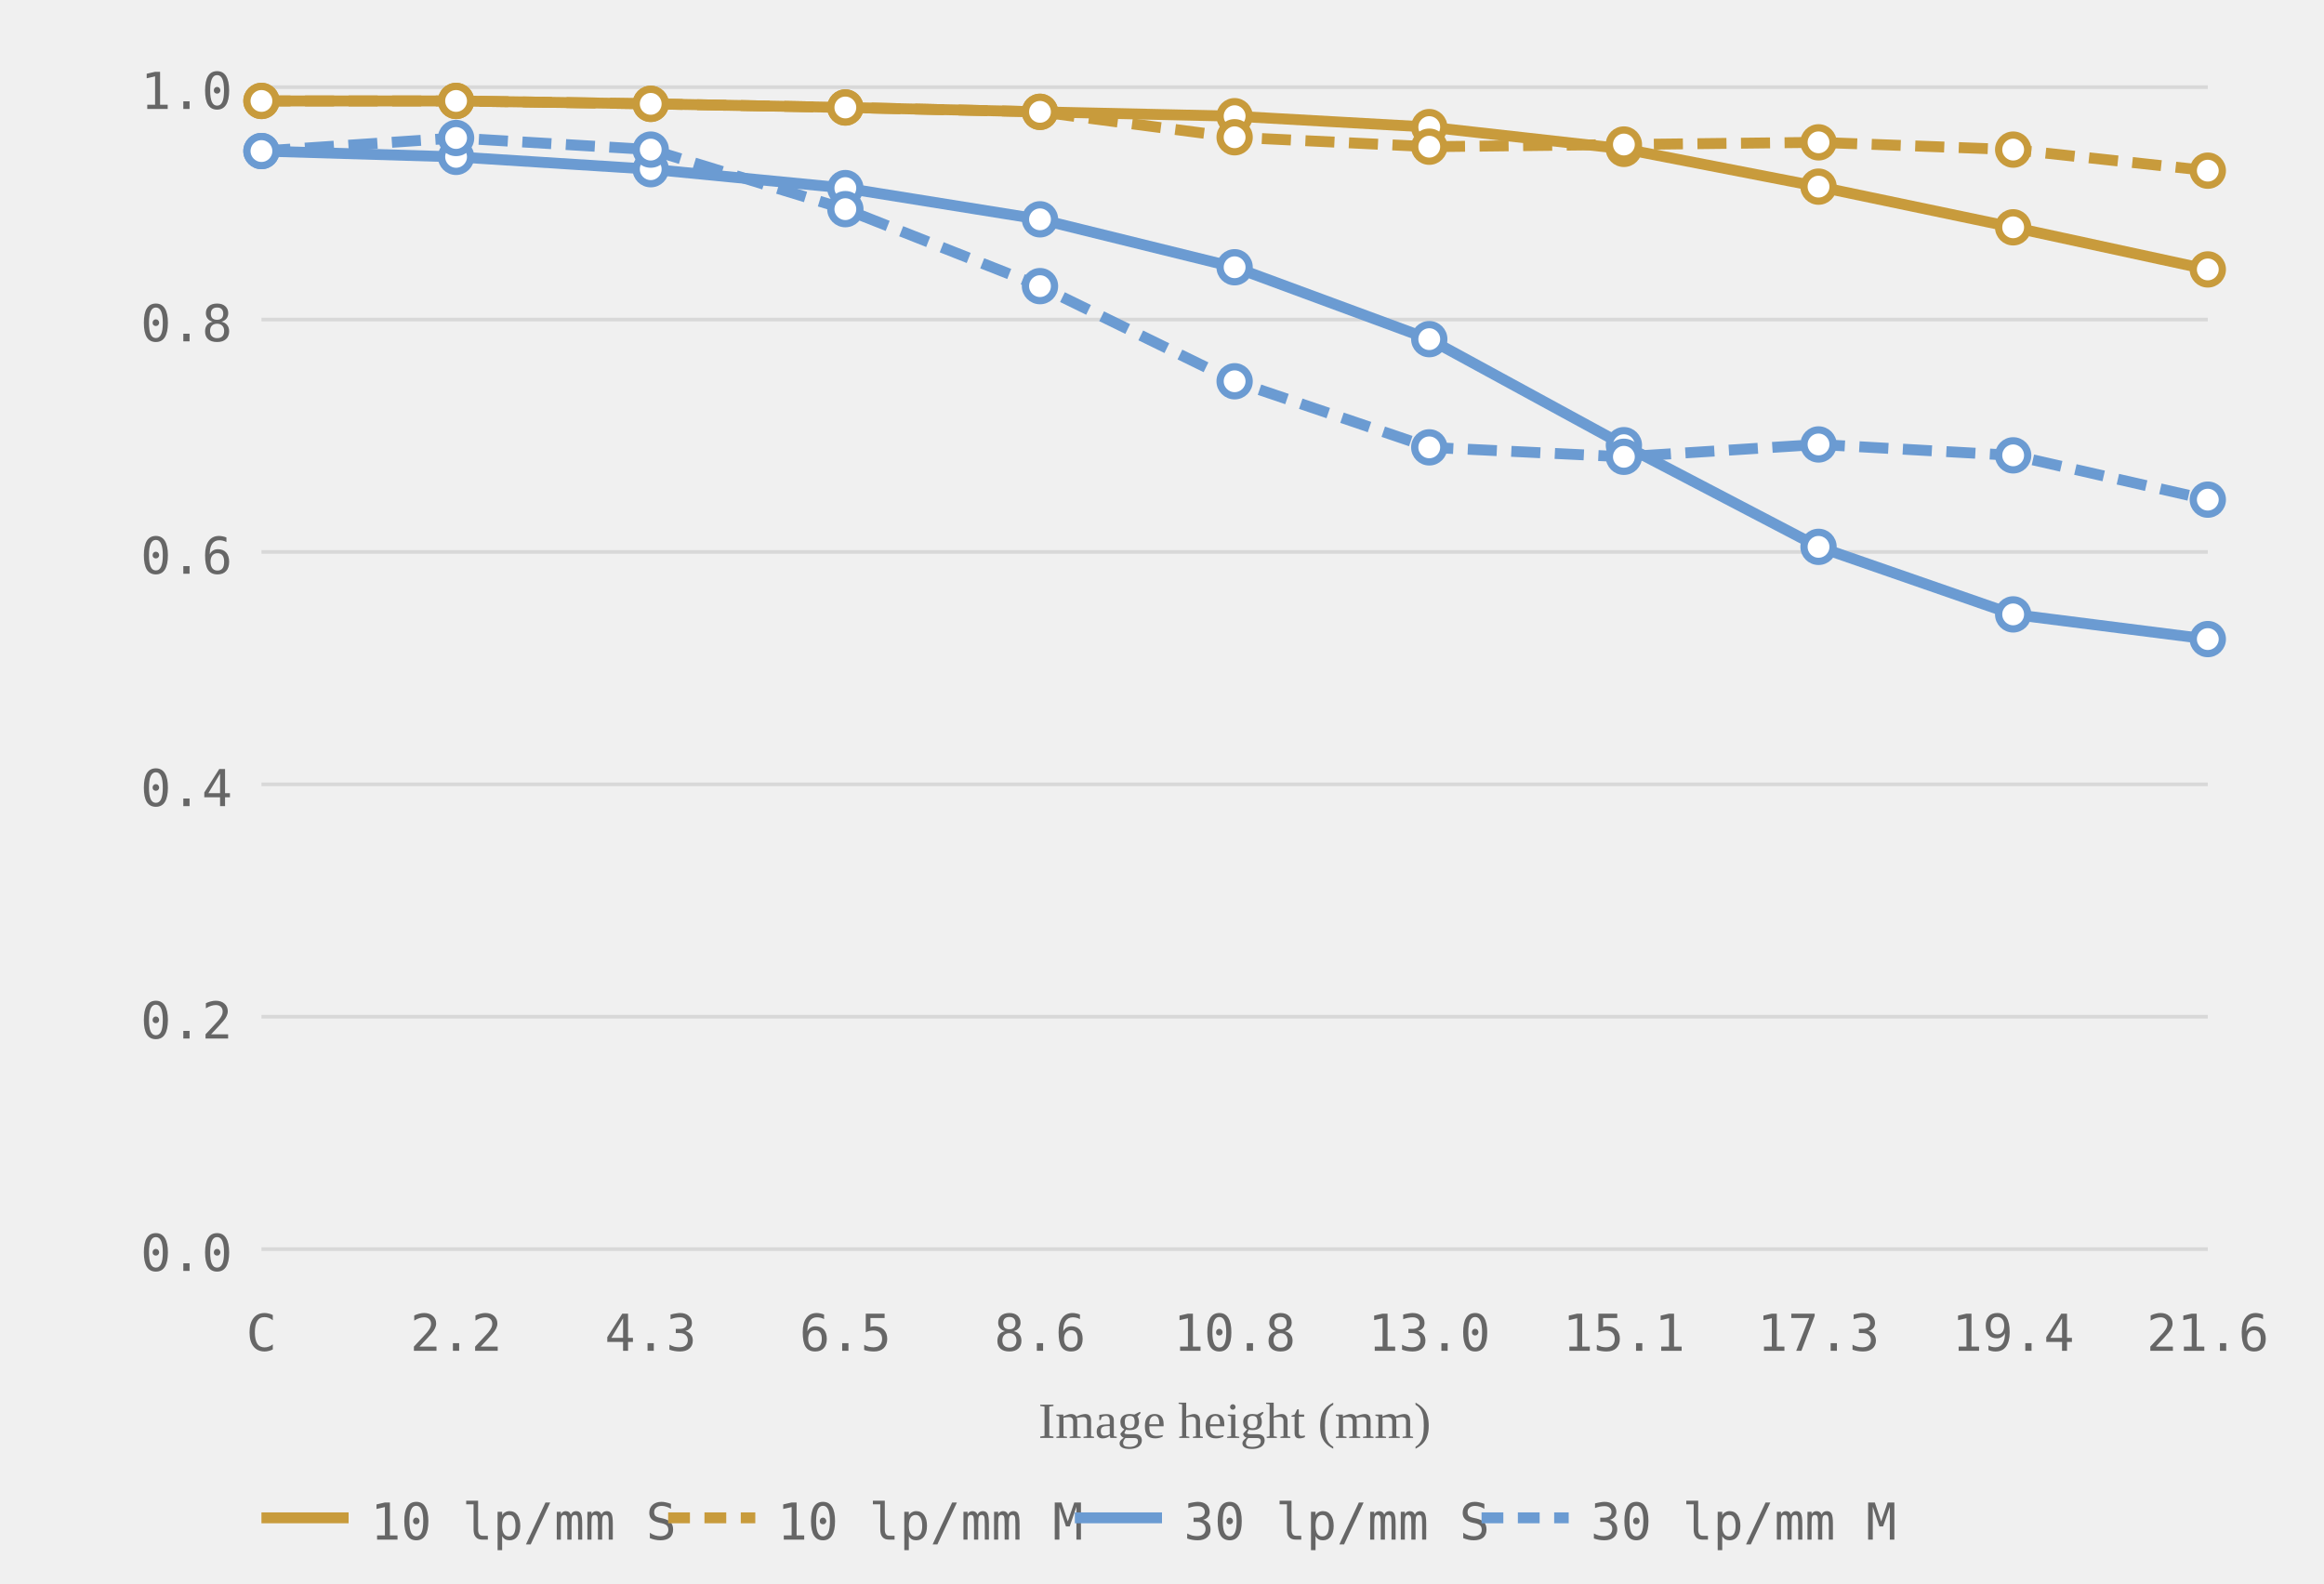
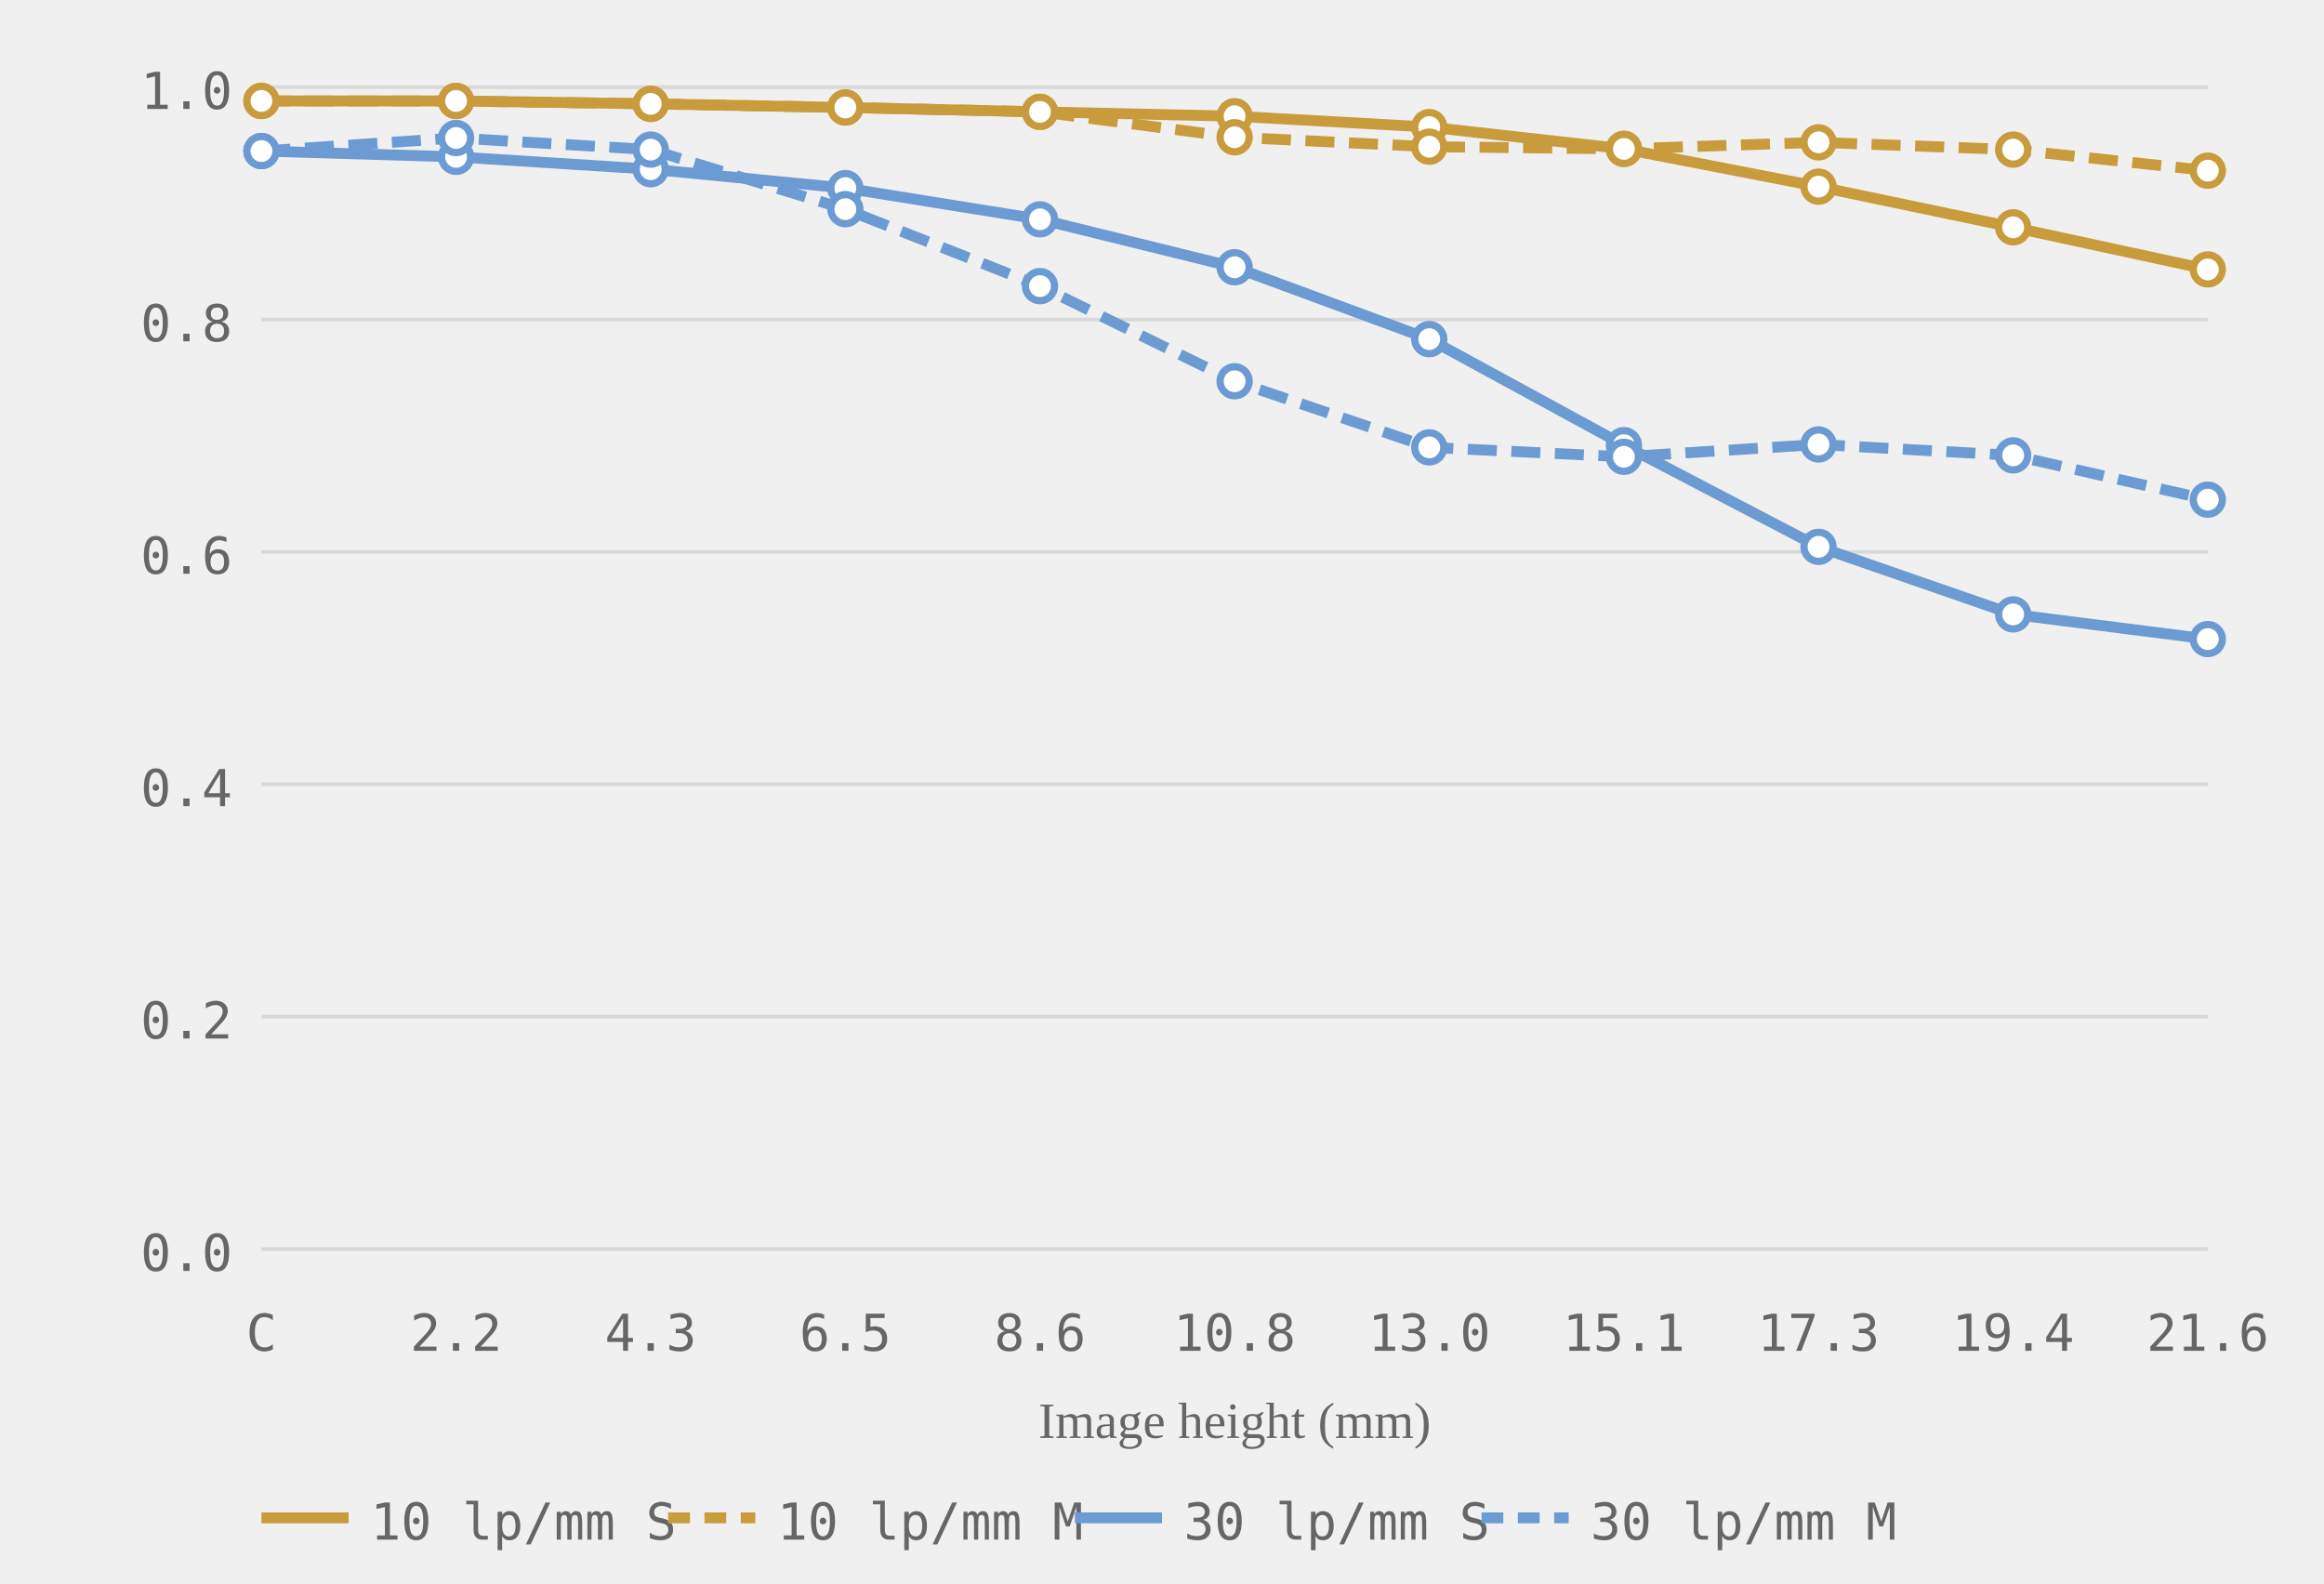
<svg xmlns="http://www.w3.org/2000/svg" viewBox="0 0 320 218" role="img" aria-label="MTF chart, generated from readings">
  <style>.grid-line { stroke: #d8d8d8; stroke-width: 0.5; }.axis-label { font-size: 7px; fill: #666666; font-family: ui-monospace, monospace; }.axis-y { text-anchor: end; }.axis-x { text-anchor: middle; }.axis-title { font-size: 7px; fill: #666666; text-anchor: middle; }.curve { fill: none; stroke-width: 1.5; }.curve-m { stroke-dasharray: 4 2; }.dot { fill: white; stroke-width: 1; }.legend-text { font-size: 7px; fill: #666666; font-family: ui-monospace, monospace; }</style>
  <line class="grid-line" x1="36" y1="172.0" x2="304" y2="172.0" />
  <line class="grid-line" x1="36" y1="140.0" x2="304" y2="140.0" />
  <line class="grid-line" x1="36" y1="108.0" x2="304" y2="108.0" />
  <line class="grid-line" x1="36" y1="76.0" x2="304" y2="76.0" />
  <line class="grid-line" x1="36" y1="44.0" x2="304" y2="44.0" />
  <line class="grid-line" x1="36" y1="12.0" x2="304" y2="12.0" />
  <text class="axis-label axis-y" x="32" y="175.0">0.0</text>
  <text class="axis-label axis-y" x="32" y="143.0">0.2</text>
  <text class="axis-label axis-y" x="32" y="111.0">0.4</text>
  <text class="axis-label axis-y" x="32" y="79.0">0.6</text>
  <text class="axis-label axis-y" x="32" y="47.0">0.8</text>
  <text class="axis-label axis-y" x="32" y="15.0">1.0</text>
  <text class="axis-label axis-x" x="36.0" y="186">C</text>
  <text class="axis-label axis-x" x="62.8" y="186">2.2</text>
  <text class="axis-label axis-x" x="89.6" y="186">4.3</text>
  <text class="axis-label axis-x" x="116.4" y="186">6.5</text>
  <text class="axis-label axis-x" x="143.2" y="186">8.6</text>
  <text class="axis-label axis-x" x="170.0" y="186">10.8</text>
  <text class="axis-label axis-x" x="196.8" y="186">13.0</text>
  <text class="axis-label axis-x" x="223.6" y="186">15.1</text>
  <text class="axis-label axis-x" x="250.4" y="186">17.3</text>
  <text class="axis-label axis-x" x="277.2" y="186">19.4</text>
  <text class="axis-label axis-x" x="304.0" y="186">21.6</text>
  <text class="axis-title" x="170.0" y="198">Image height (mm)</text>
  <polyline class="curve curve-10" style="stroke:#c89b3c" points="36.0,13.9 62.8,13.9 89.6,14.3 116.4,14.8 143.2,15.4 170.0,16.0 196.8,17.5 223.6,20.5 250.4,25.7 277.2,31.3 304.0,37.1" />
-   <polyline class="curve curve-10 curve-m" style="stroke:#c89b3c" points="36.0,13.9 62.8,13.9 89.6,14.3 116.4,14.8 143.2,15.4 170.0,18.9 196.8,20.2 223.6,19.9 250.4,19.6 277.2,20.6 304.0,23.5" stroke-dasharray="4 2" />
+   <polyline class="curve curve-10 curve-m" style="stroke:#c89b3c" points="36.0,13.9 62.8,13.9 89.6,14.3 116.4,14.8 143.2,15.4 170.0,18.9 196.8,20.2 223.6,20.5 250.4,19.6 277.2,20.6 304.0,23.5" stroke-dasharray="4 2" />
  <polyline class="curve curve-30" style="stroke:#6b9bd2" points="36.0,20.8 62.8,21.6 89.6,23.3 116.4,25.9 143.2,30.2 170.0,36.8 196.8,46.7 223.6,61.3 250.4,75.3 277.2,84.6 304.0,88.0" />
  <polyline class="curve curve-30 curve-m" style="stroke:#6b9bd2" points="36.0,20.8 62.8,19.0 89.6,20.6 116.4,28.8 143.2,39.4 170.0,52.5 196.8,61.6 223.6,62.9 250.4,61.2 277.2,62.7 304.0,68.8" stroke-dasharray="4 2" />
  <circle class="dot dot-10" style="stroke:#c89b3c" cx="36.0" cy="13.9" r="2" />
  <circle class="dot dot-10" style="stroke:#c89b3c" cx="62.8" cy="13.9" r="2" />
  <circle class="dot dot-10" style="stroke:#c89b3c" cx="89.6" cy="14.3" r="2" />
  <circle class="dot dot-10" style="stroke:#c89b3c" cx="116.4" cy="14.8" r="2" />
  <circle class="dot dot-10" style="stroke:#c89b3c" cx="143.2" cy="15.4" r="2" />
  <circle class="dot dot-10" style="stroke:#c89b3c" cx="170.0" cy="16.0" r="2" />
  <circle class="dot dot-10" style="stroke:#c89b3c" cx="196.8" cy="17.5" r="2" />
  <circle class="dot dot-10" style="stroke:#c89b3c" cx="223.6" cy="20.5" r="2" />
  <circle class="dot dot-10" style="stroke:#c89b3c" cx="250.4" cy="25.7" r="2" />
  <circle class="dot dot-10" style="stroke:#c89b3c" cx="277.2" cy="31.3" r="2" />
  <circle class="dot dot-10" style="stroke:#c89b3c" cx="304.0" cy="37.1" r="2" />
  <circle class="dot dot-10" style="stroke:#c89b3c" cx="36.0" cy="13.9" r="2" />
  <circle class="dot dot-10" style="stroke:#c89b3c" cx="62.8" cy="13.9" r="2" />
  <circle class="dot dot-10" style="stroke:#c89b3c" cx="89.6" cy="14.3" r="2" />
  <circle class="dot dot-10" style="stroke:#c89b3c" cx="116.4" cy="14.8" r="2" />
  <circle class="dot dot-10" style="stroke:#c89b3c" cx="143.2" cy="15.4" r="2" />
  <circle class="dot dot-10" style="stroke:#c89b3c" cx="170.0" cy="18.9" r="2" />
  <circle class="dot dot-10" style="stroke:#c89b3c" cx="196.8" cy="20.2" r="2" />
-   <circle class="dot dot-10" style="stroke:#c89b3c" cx="223.6" cy="19.9" r="2" />
+   <circle class="dot dot-10" style="stroke:#c89b3c" cx="223.6" cy="20.5" r="2" />
  <circle class="dot dot-10" style="stroke:#c89b3c" cx="250.4" cy="19.6" r="2" />
  <circle class="dot dot-10" style="stroke:#c89b3c" cx="277.2" cy="20.6" r="2" />
  <circle class="dot dot-10" style="stroke:#c89b3c" cx="304.0" cy="23.5" r="2" />
  <circle class="dot dot-30" style="stroke:#6b9bd2" cx="36.0" cy="20.8" r="2" />
  <circle class="dot dot-30" style="stroke:#6b9bd2" cx="62.8" cy="21.6" r="2" />
  <circle class="dot dot-30" style="stroke:#6b9bd2" cx="89.6" cy="23.3" r="2" />
  <circle class="dot dot-30" style="stroke:#6b9bd2" cx="116.4" cy="25.9" r="2" />
  <circle class="dot dot-30" style="stroke:#6b9bd2" cx="143.2" cy="30.2" r="2" />
  <circle class="dot dot-30" style="stroke:#6b9bd2" cx="170.0" cy="36.8" r="2" />
  <circle class="dot dot-30" style="stroke:#6b9bd2" cx="196.8" cy="46.7" r="2" />
  <circle class="dot dot-30" style="stroke:#6b9bd2" cx="223.6" cy="61.3" r="2" />
  <circle class="dot dot-30" style="stroke:#6b9bd2" cx="250.4" cy="75.3" r="2" />
  <circle class="dot dot-30" style="stroke:#6b9bd2" cx="277.2" cy="84.6" r="2" />
  <circle class="dot dot-30" style="stroke:#6b9bd2" cx="304.0" cy="88.0" r="2" />
  <circle class="dot dot-30" style="stroke:#6b9bd2" cx="36.0" cy="20.8" r="2" />
  <circle class="dot dot-30" style="stroke:#6b9bd2" cx="62.8" cy="19.0" r="2" />
  <circle class="dot dot-30" style="stroke:#6b9bd2" cx="89.6" cy="20.6" r="2" />
  <circle class="dot dot-30" style="stroke:#6b9bd2" cx="116.4" cy="28.8" r="2" />
  <circle class="dot dot-30" style="stroke:#6b9bd2" cx="143.2" cy="39.4" r="2" />
  <circle class="dot dot-30" style="stroke:#6b9bd2" cx="170.0" cy="52.5" r="2" />
  <circle class="dot dot-30" style="stroke:#6b9bd2" cx="196.8" cy="61.6" r="2" />
  <circle class="dot dot-30" style="stroke:#6b9bd2" cx="223.6" cy="62.9" r="2" />
  <circle class="dot dot-30" style="stroke:#6b9bd2" cx="250.4" cy="61.2" r="2" />
  <circle class="dot dot-30" style="stroke:#6b9bd2" cx="277.2" cy="62.7" r="2" />
  <circle class="dot dot-30" style="stroke:#6b9bd2" cx="304.0" cy="68.8" r="2" />
  <line x1="36" y1="209" x2="48" y2="209" stroke="#c89b3c" stroke-width="1.5" />
  <text class="legend-text" x="51" y="212">10 lp/mm S</text>
  <line x1="92" y1="209" x2="104" y2="209" stroke="#c89b3c" stroke-width="1.5" stroke-dasharray="3 2" />
  <text class="legend-text" x="107" y="212">10 lp/mm M</text>
  <line x1="148" y1="209" x2="160" y2="209" stroke="#6b9bd2" stroke-width="1.5" />
  <text class="legend-text" x="163" y="212">30 lp/mm S</text>
  <line x1="204" y1="209" x2="216" y2="209" stroke="#6b9bd2" stroke-width="1.5" stroke-dasharray="3 2" />
  <text class="legend-text" x="219" y="212">30 lp/mm M</text>
</svg>
